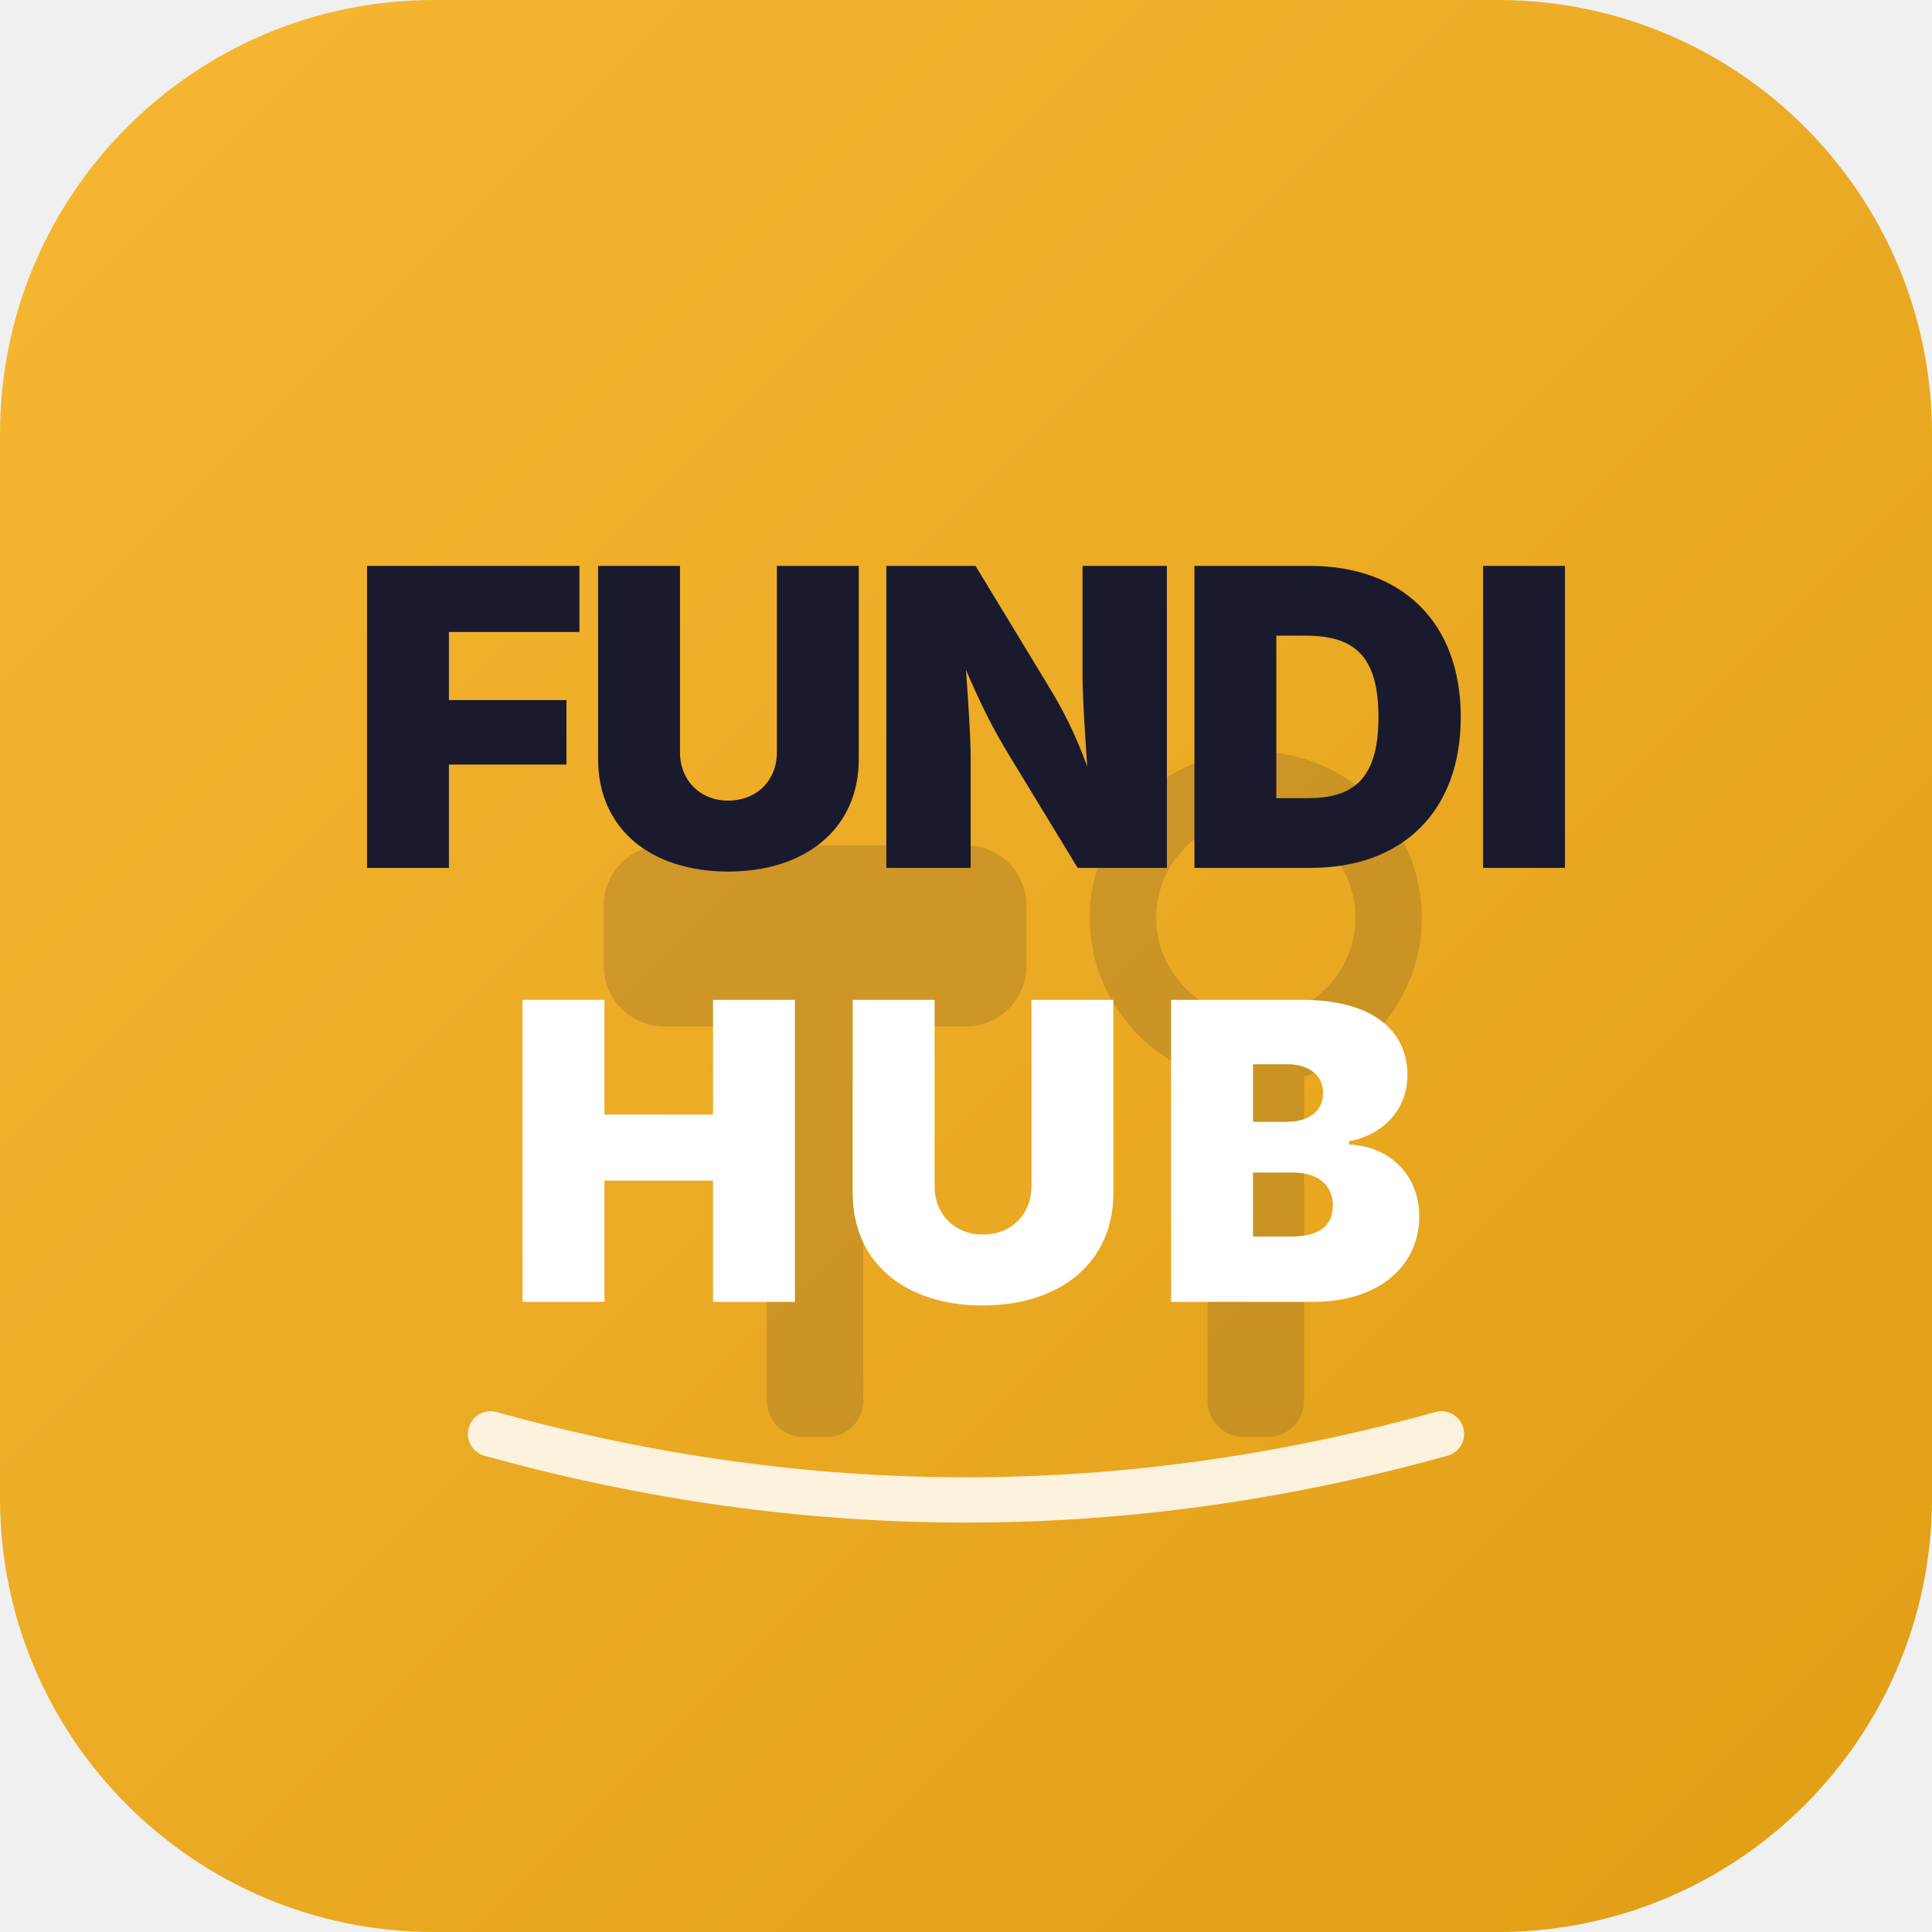
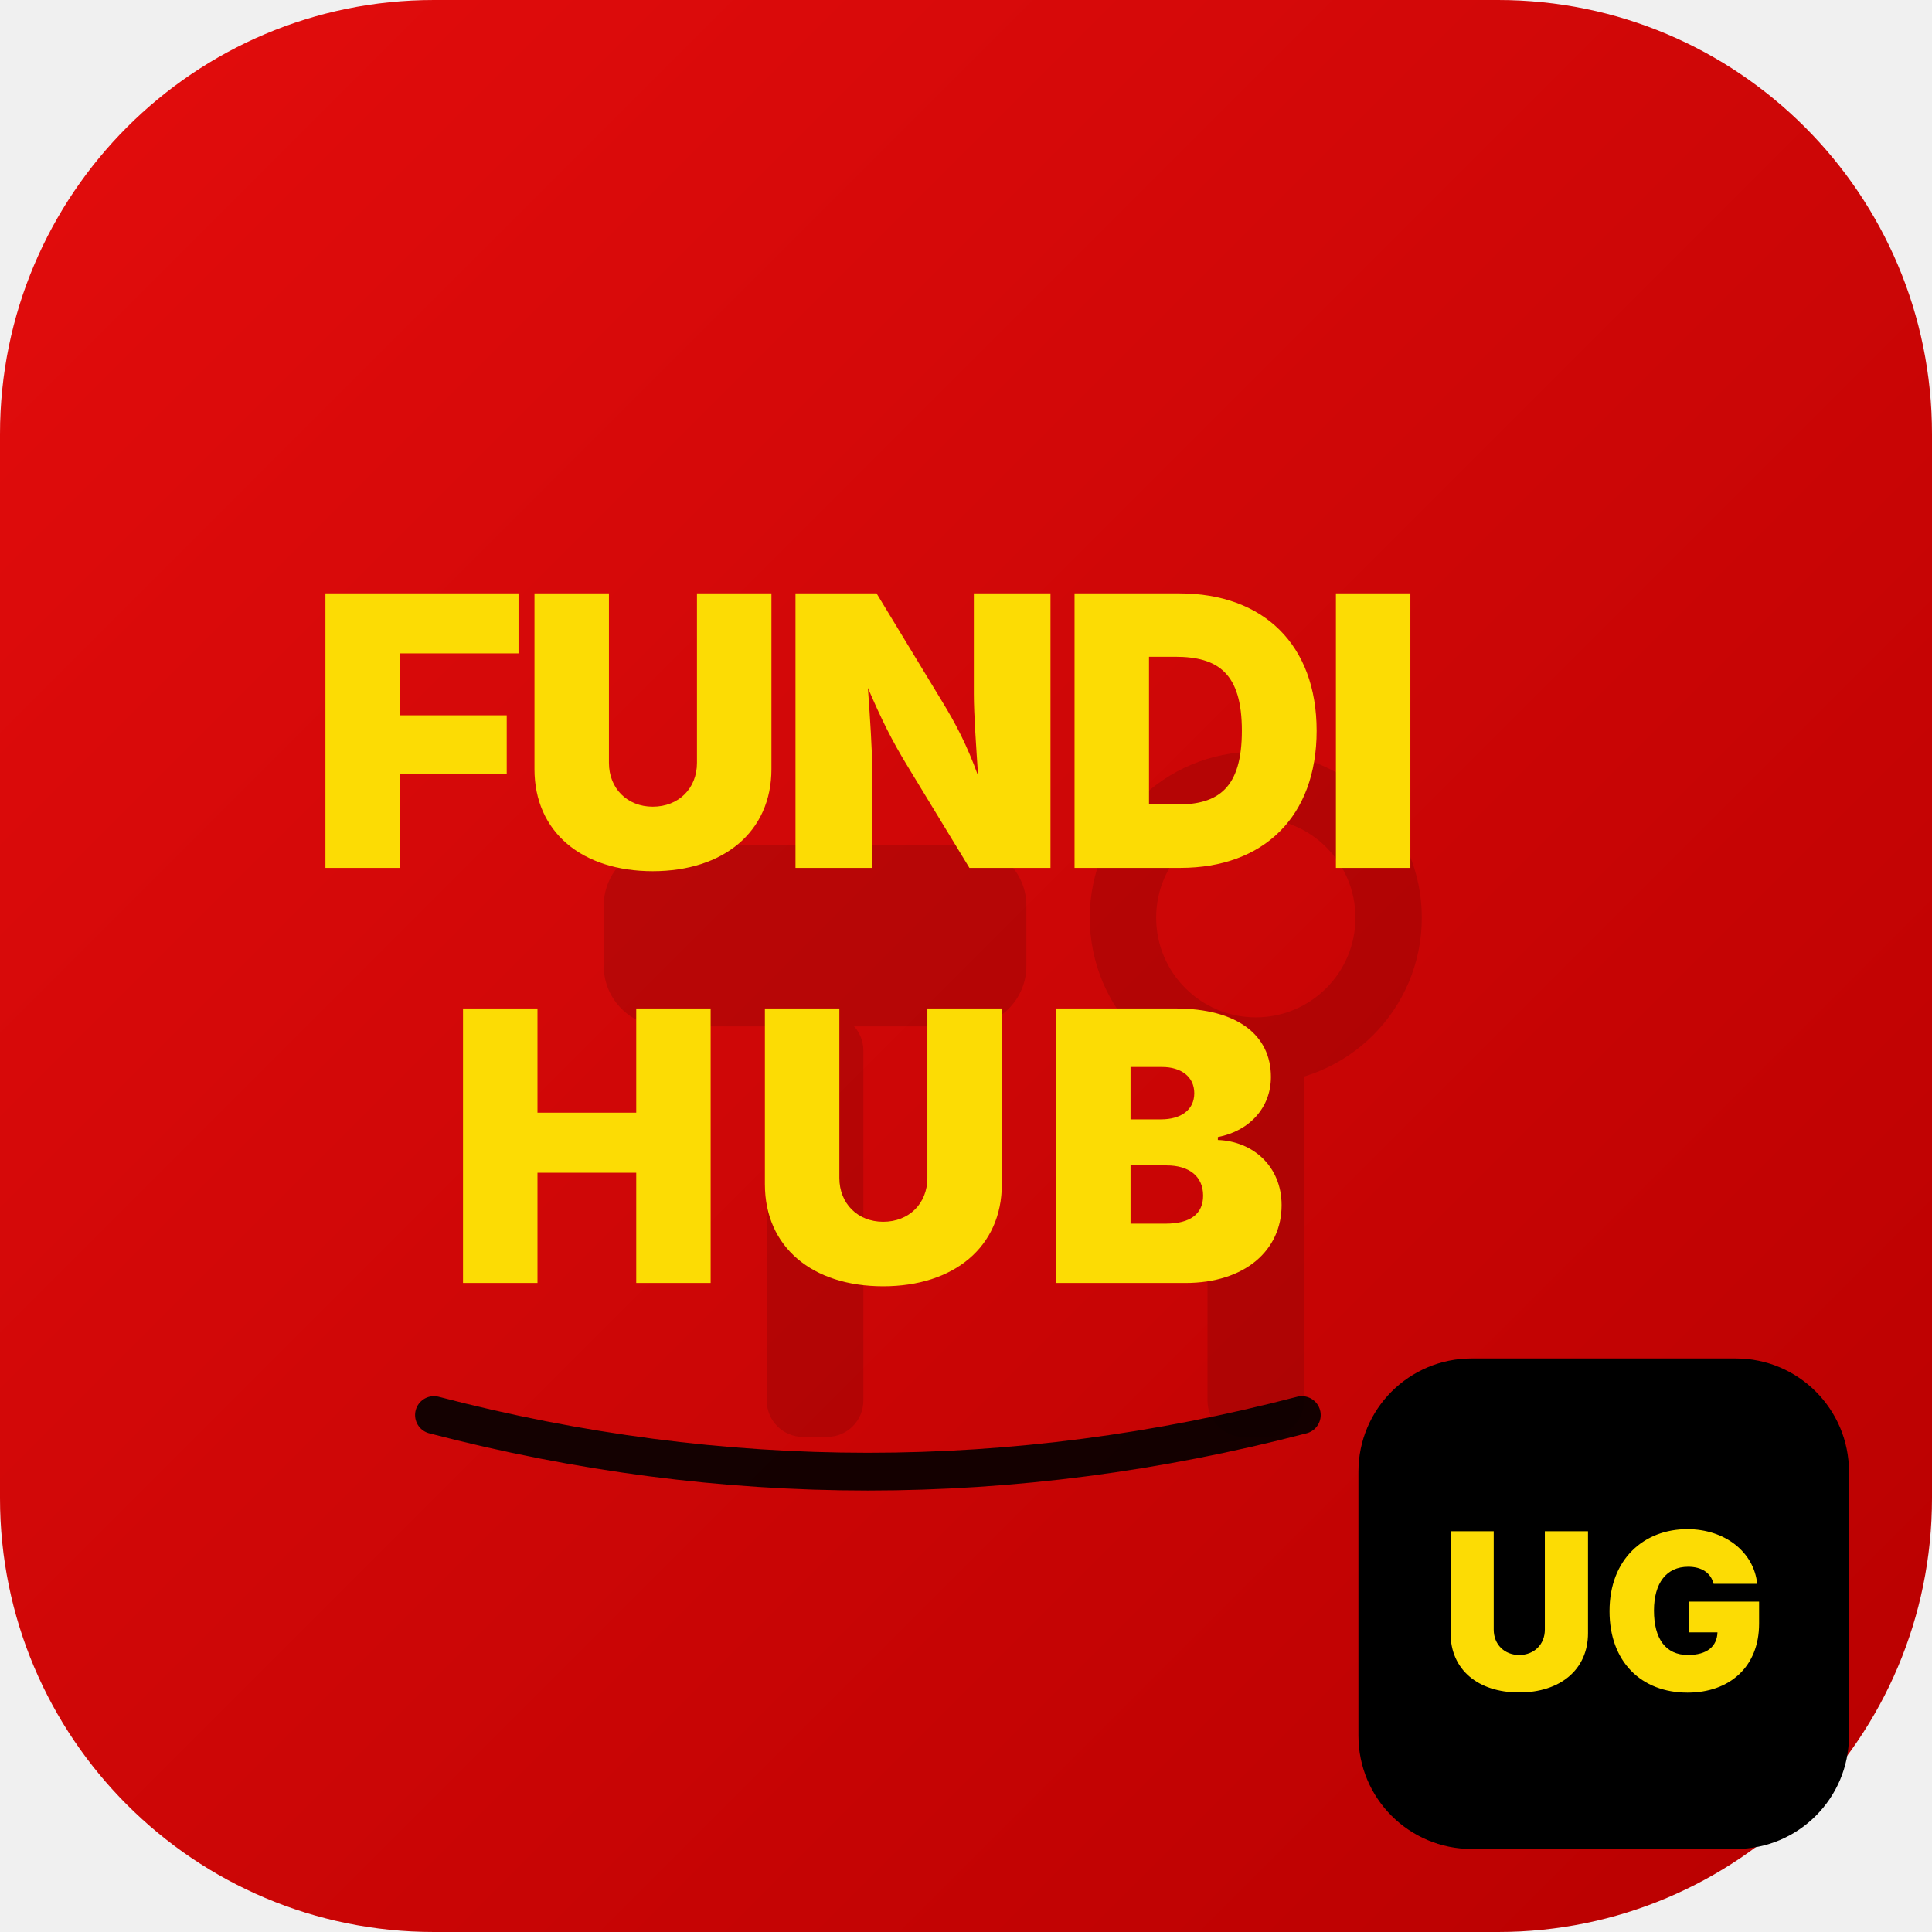
<svg xmlns="http://www.w3.org/2000/svg" viewBox="0 0 512 512" width="512" height="512">
  <defs>
-     <linearGradient id="g2" x1="0%" y1="0%" x2="100%" y2="100%">
-       <stop offset="0%" stop-color="#f7b733" />
-       <stop offset="100%" stop-color="#e09e15" />
+     <linearGradient id="ugRed" x1="0%" y1="0%" x2="100%" y2="100%">
+       <stop offset="0%" stop-color="#E30D0D" />
+       <stop offset="100%" stop-color="#B80000" />
    </linearGradient>
  </defs>
-   <rect width="512" height="512" rx="115" fill="url(#g2)" />
-   <g opacity="0.15" transform="translate(256, 256) scale(1.6)">
-     <rect x="-60" y="-20" width="70" height="30" rx="10" fill="#1a1a2e" />
-     <rect x="-33" y="8" width="16" height="70" rx="6" fill="#1a1a2e" />
-     <circle cx="48" cy="-8" r="22" fill="none" stroke="#1a1a2e" stroke-width="11" />
-     <rect x="40" y="12" width="16" height="66" rx="6" fill="#1a1a2e" />
+   <rect width="512" height="512" rx="115" fill="url(#ugRed)" />
+   <g opacity="0.12" transform="translate(256, 256) scale(1.6)">
+     <rect x="-60" y="-20" width="70" height="30" rx="10" fill="#000000" />
+     <rect x="-33" y="8" width="16" height="70" rx="6" fill="#000000" />
+     <circle cx="48" cy="-8" r="22" fill="none" stroke="#000000" stroke-width="11" />
+     <rect x="40" y="12" width="16" height="66" rx="6" fill="#000000" />
  </g>
-   <text x="256" y="230" text-anchor="middle" font-family="Poppins, Inter, sans-serif" font-size="110" font-weight="900" fill="#1a1a2e" letter-spacing="-3">FUNDI</text>
-   <text x="256" y="345" text-anchor="middle" font-family="Poppins, Inter, sans-serif" font-size="110" font-weight="900" fill="#ffffff" letter-spacing="5">HUB</text>
-   <path d="M 130 380 Q 256 415 382 380" stroke="#ffffff" stroke-width="12" fill="none" stroke-linecap="round" opacity="0.85" />
+   <text x="230" y="230" text-anchor="middle" font-family="Poppins, Inter, sans-serif" font-size="100" font-weight="900" fill="#FCDC04" letter-spacing="-3">FUNDI</text>
+   <text x="230" y="340" text-anchor="middle" font-family="Poppins, Inter, sans-serif" font-size="100" font-weight="900" fill="#FCDC04" letter-spacing="5">HUB</text>
+   <path d="M 115 375 Q 230 405 345 375" stroke="#000000" stroke-width="10" fill="none" stroke-linecap="round" opacity="0.9" />
+   <rect x="360" y="360" width="130" height="130" rx="30" fill="#000000" />
+   <text x="425" y="448" text-anchor="middle" font-family="Poppins, Inter, sans-serif" font-size="58" font-weight="900" fill="#FCDC04" letter-spacing="1">UG</text>
</svg>
